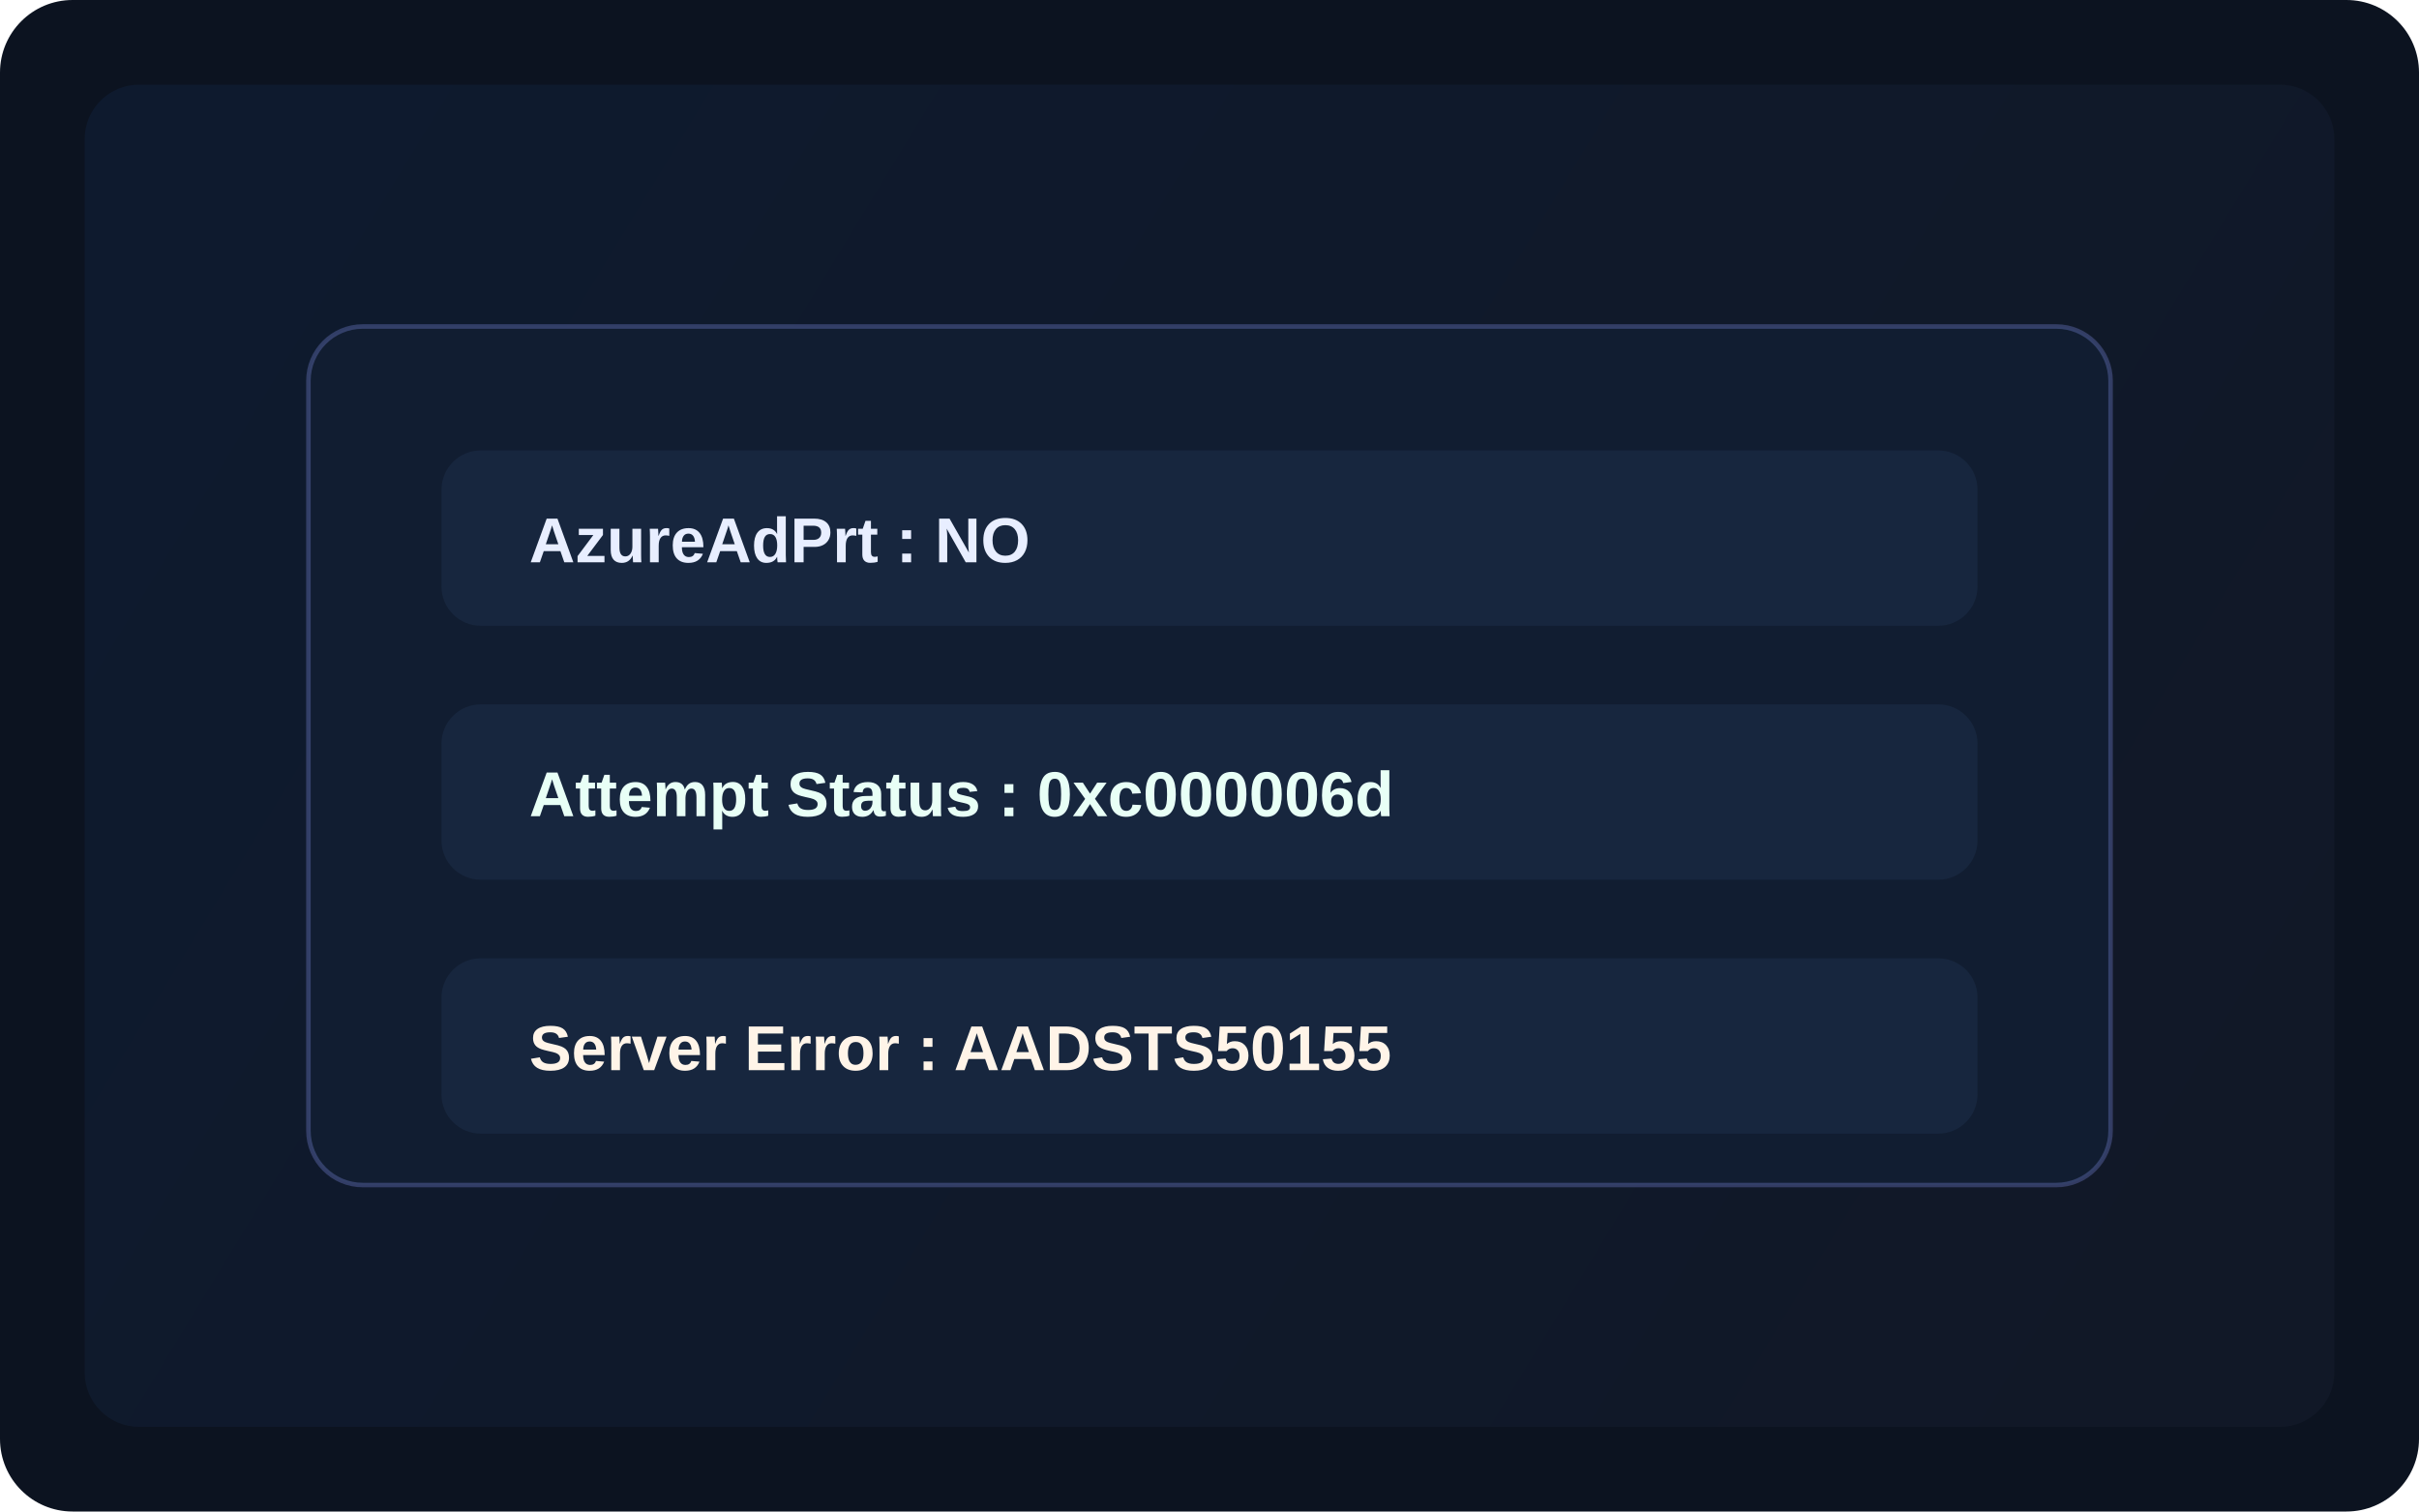
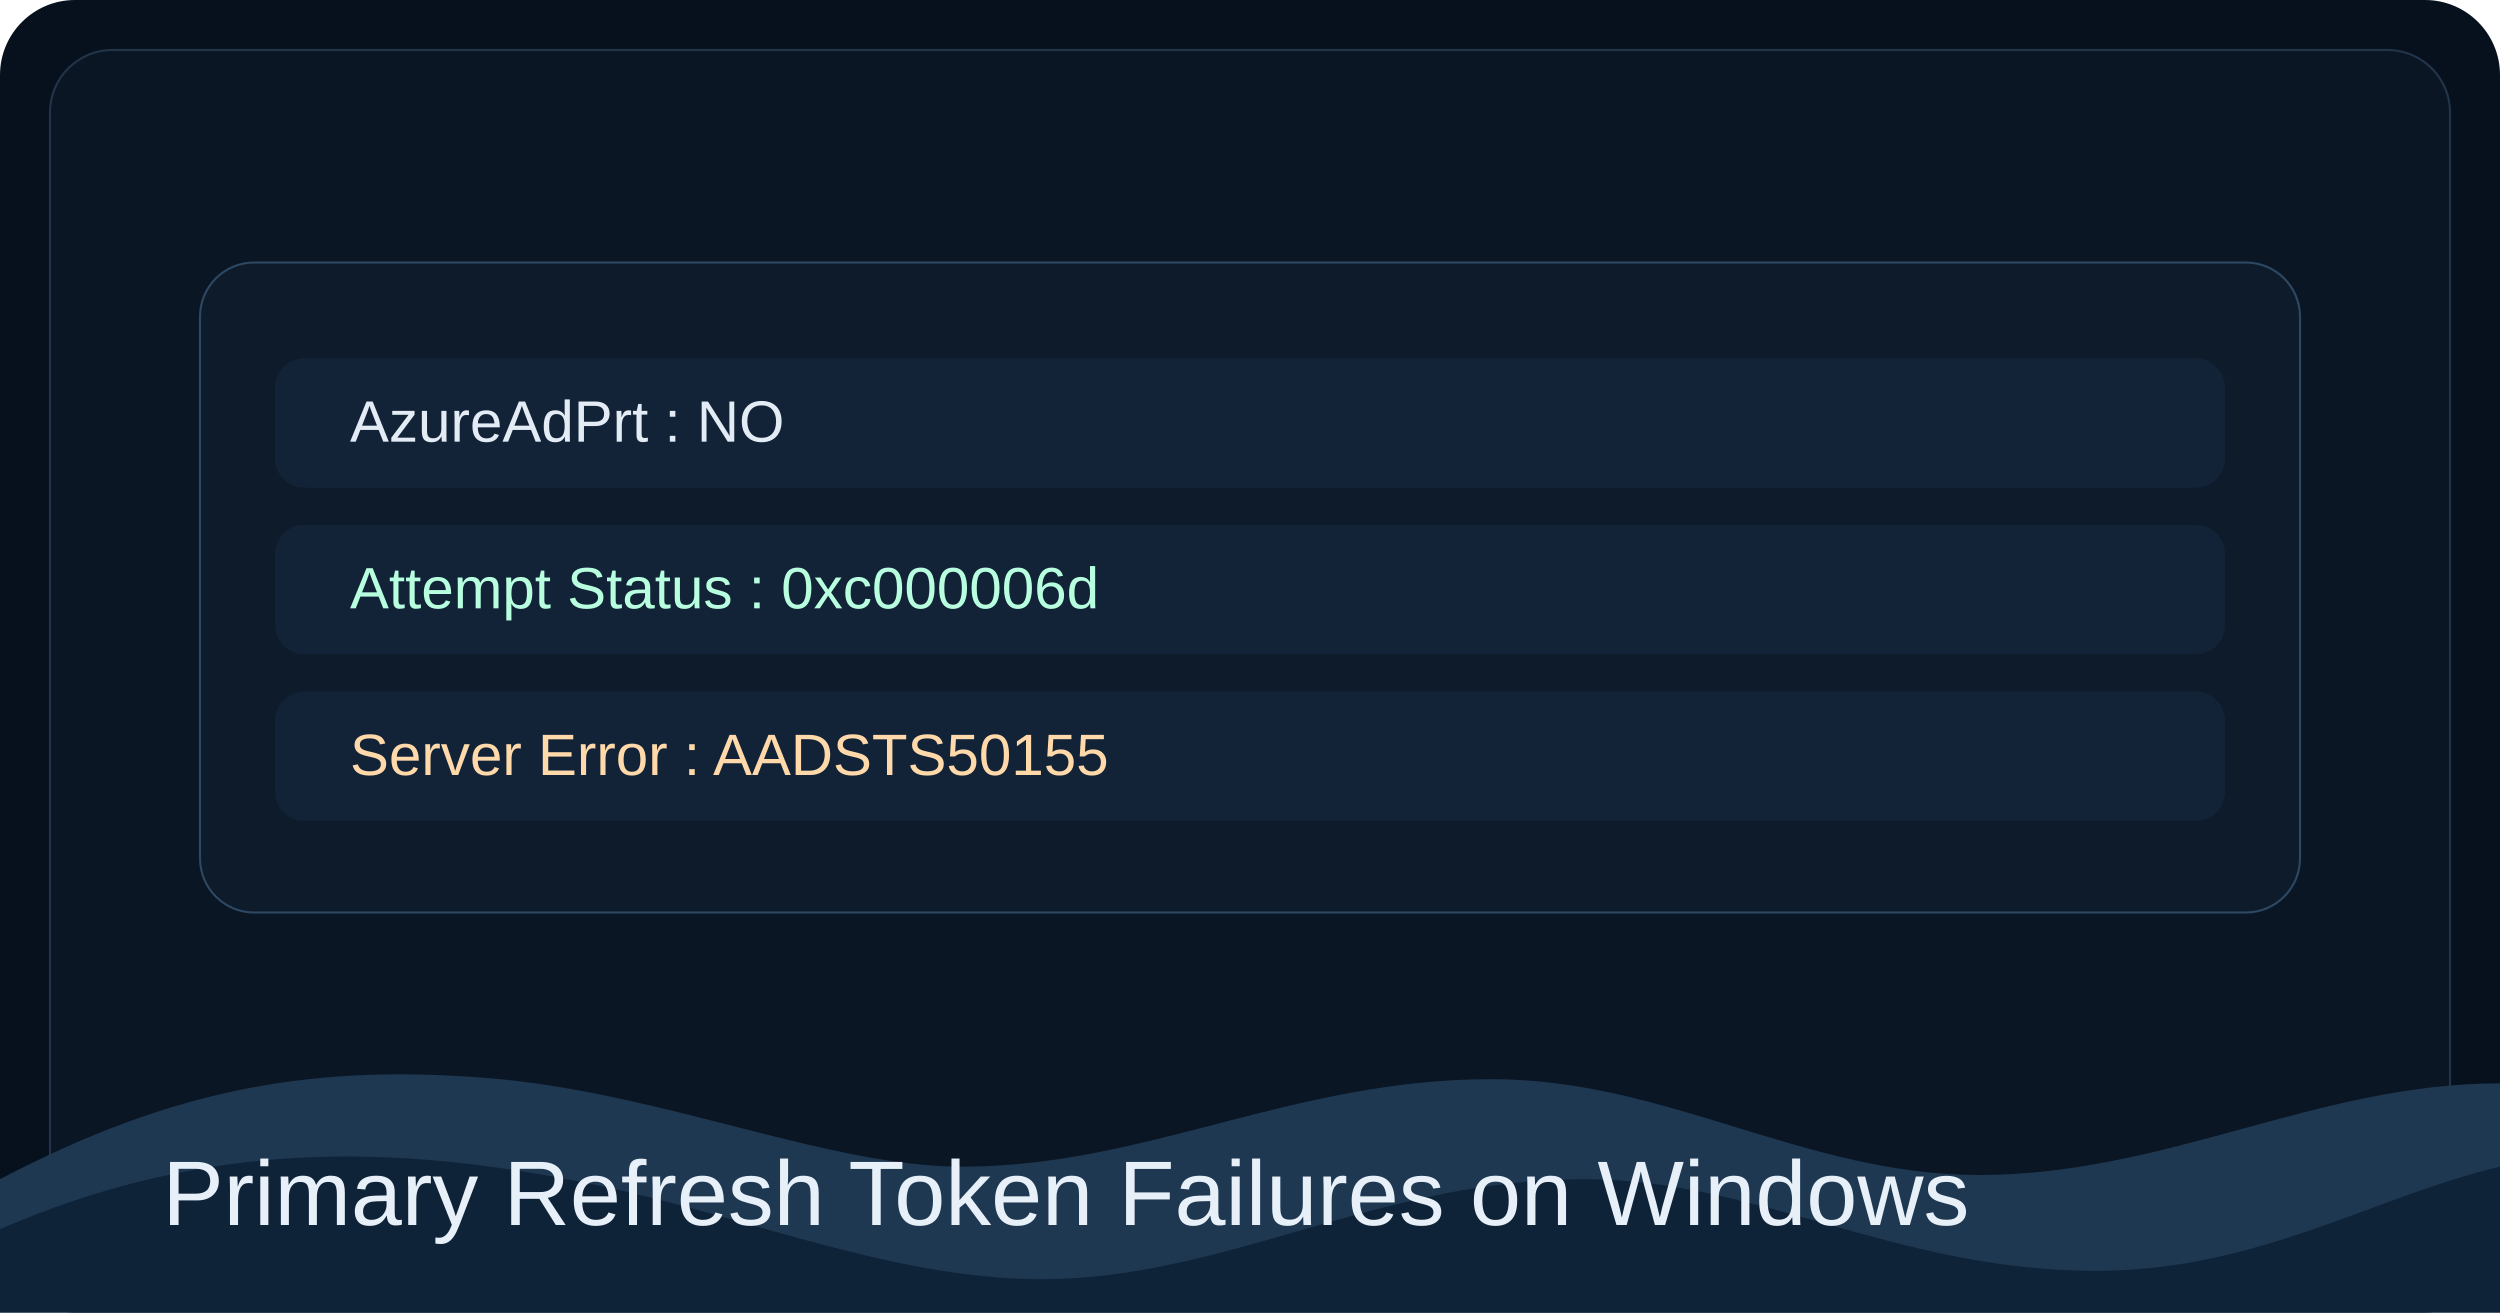
- <svg xmlns="http://www.w3.org/2000/svg" width="1600" height="1000" viewBox="0 0 1600 1000" fill="none">
-   <rect width="1600" height="1000" rx="48" fill="#0C1320" />
-   <rect x="56" y="56" width="1488" height="888" rx="36" fill="url(#bg)" />
-   <rect x="204" y="216" width="1192" height="568" rx="36" fill="#111D31" stroke="#8B9CFB" stroke-opacity=".28" stroke-width="3" />
-   <rect x="292" y="298" width="1016" height="116" rx="26" fill="#17263E" />
-   <rect x="292" y="466" width="1016" height="116" rx="26" fill="#17263E" />
-   <rect x="292" y="634" width="1016" height="116" rx="26" fill="#17263E" />
-   <text x="350" y="372" fill="#E8EEFF" font-family="Arial, sans-serif" font-size="42" font-weight="700">AzureAdPrt : NO</text>
-   <text x="350" y="540" fill="#E8FFF6" font-family="Arial, sans-serif" font-size="42" font-weight="700">Attempt Status : 0xc000006d</text>
-   <text x="350" y="708" fill="#FFF4E8" font-family="Arial, sans-serif" font-size="42" font-weight="700">Server Error : AADSTS50155</text>
-   <defs>
-     <linearGradient id="bg" x1="142" y1="104" x2="1460" y2="906" gradientUnits="userSpaceOnUse">
-       <stop stop-color="#0E1A2E" />
-       <stop offset="1" stop-color="#111827" />
-     </linearGradient>
-   </defs>
+ <svg xmlns="http://www.w3.org/2000/svg" width="1200" height="630" viewBox="0 0 1200 630" fill="none">
+   <rect width="1200" height="630" rx="36" fill="#07111E" />
+   <rect x="24" y="24" width="1152" height="582" rx="30" fill="#0B1624" stroke="#223449" />
+   <rect x="96" y="126" width="1008" height="312" rx="26" fill="#0E1B2B" stroke="#2D4863" />
+   <rect x="132" y="172" width="936" height="62" rx="14" fill="#122338" />
+   <text x="168" y="212" fill="#E3ECF5" font-family="Arial, sans-serif" font-size="28">AzureAdPrt : NO</text>
+   <rect x="132" y="252" width="936" height="62" rx="14" fill="#122338" />
+   <text x="168" y="292" fill="#B8FFE0" font-family="Arial, sans-serif" font-size="28">Attempt Status : 0xc000006d</text>
+   <rect x="132" y="332" width="936" height="62" rx="14" fill="#122338" />
+   <text x="168" y="372" fill="#FFD9A9" font-family="Arial, sans-serif" font-size="28">Server Error : AADSTS50155</text>
+   <path d="M0 566C84 522 152 510 240 518C322 526 398 560 462 560C550 560 620 518 716 518C800 518 866 564 950 564C1040 564 1112 520 1200 520V630H0V566Z" fill="#1E3852" />
+   <path d="M0 590C92 550 178 548 272 566C350 580 424 614 500 614C588 614 662 566 760 566C844 566 910 610 1006 610C1084 610 1140 574 1200 560V630H0V590Z" fill="#0F2338" />
+   <text x="78" y="588" fill="#E7F0F8" font-family="Arial, sans-serif" font-size="44">Primary Refresh Token Failures on Windows</text>
</svg>
